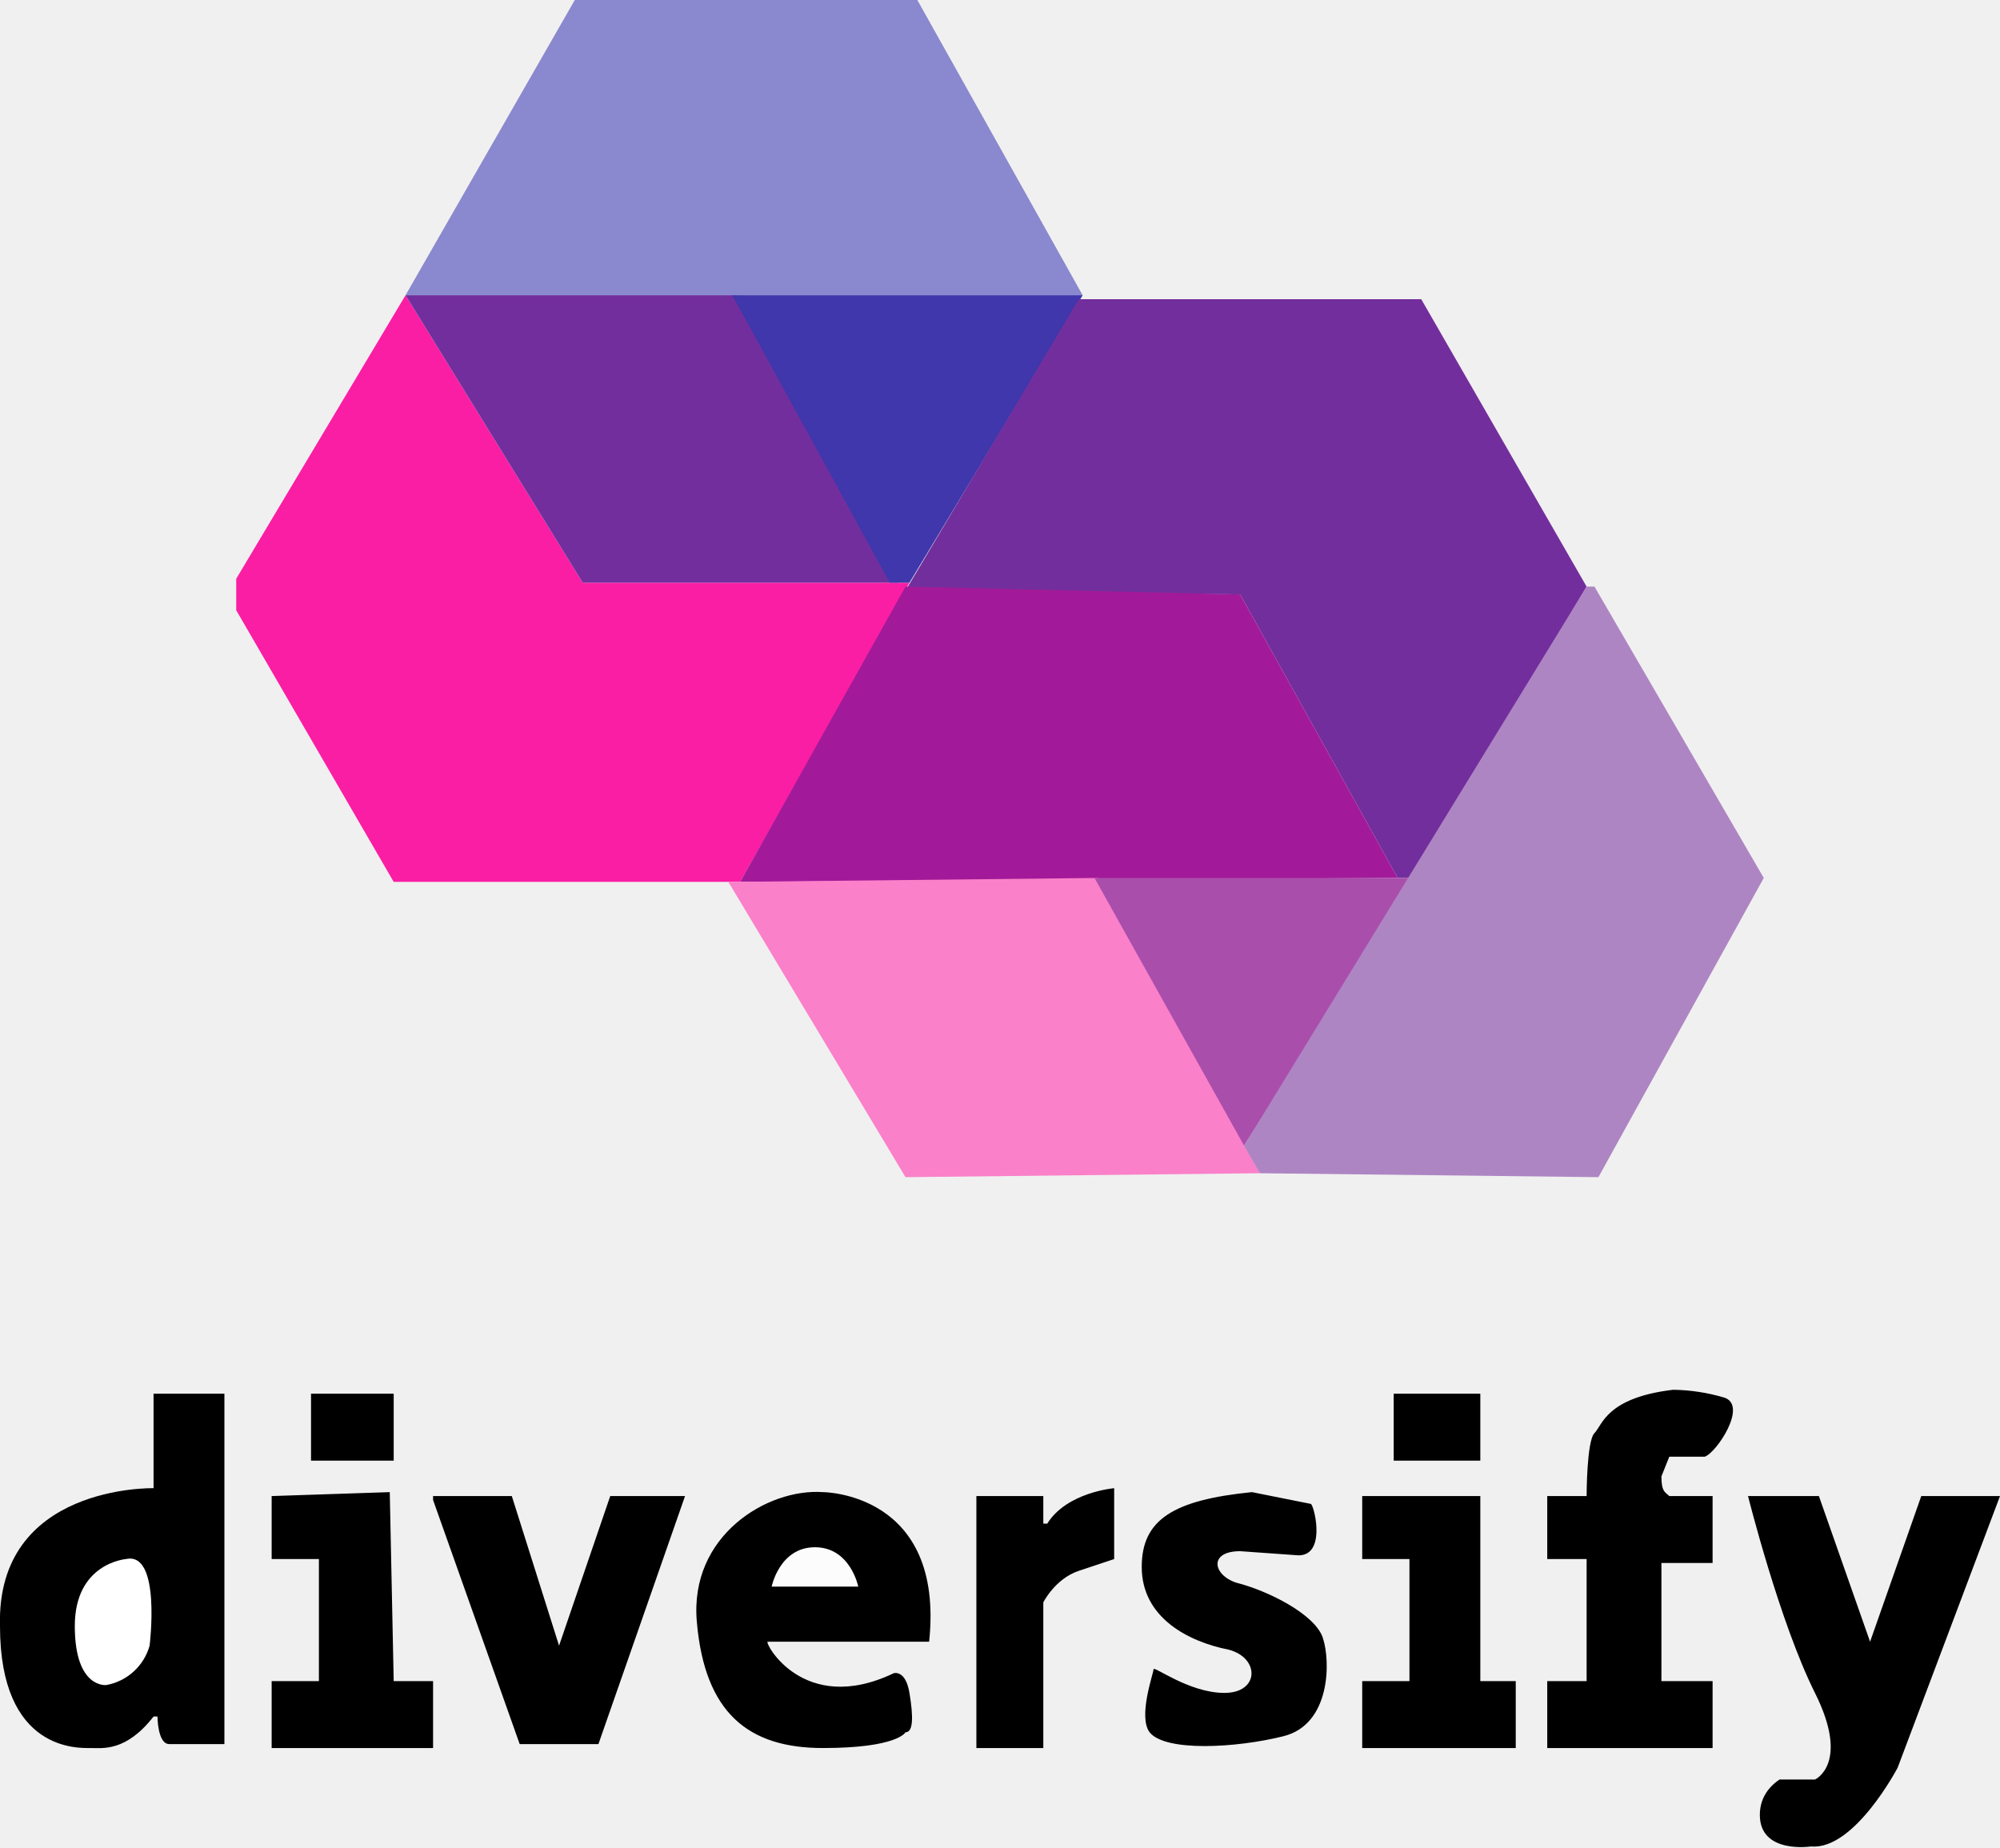
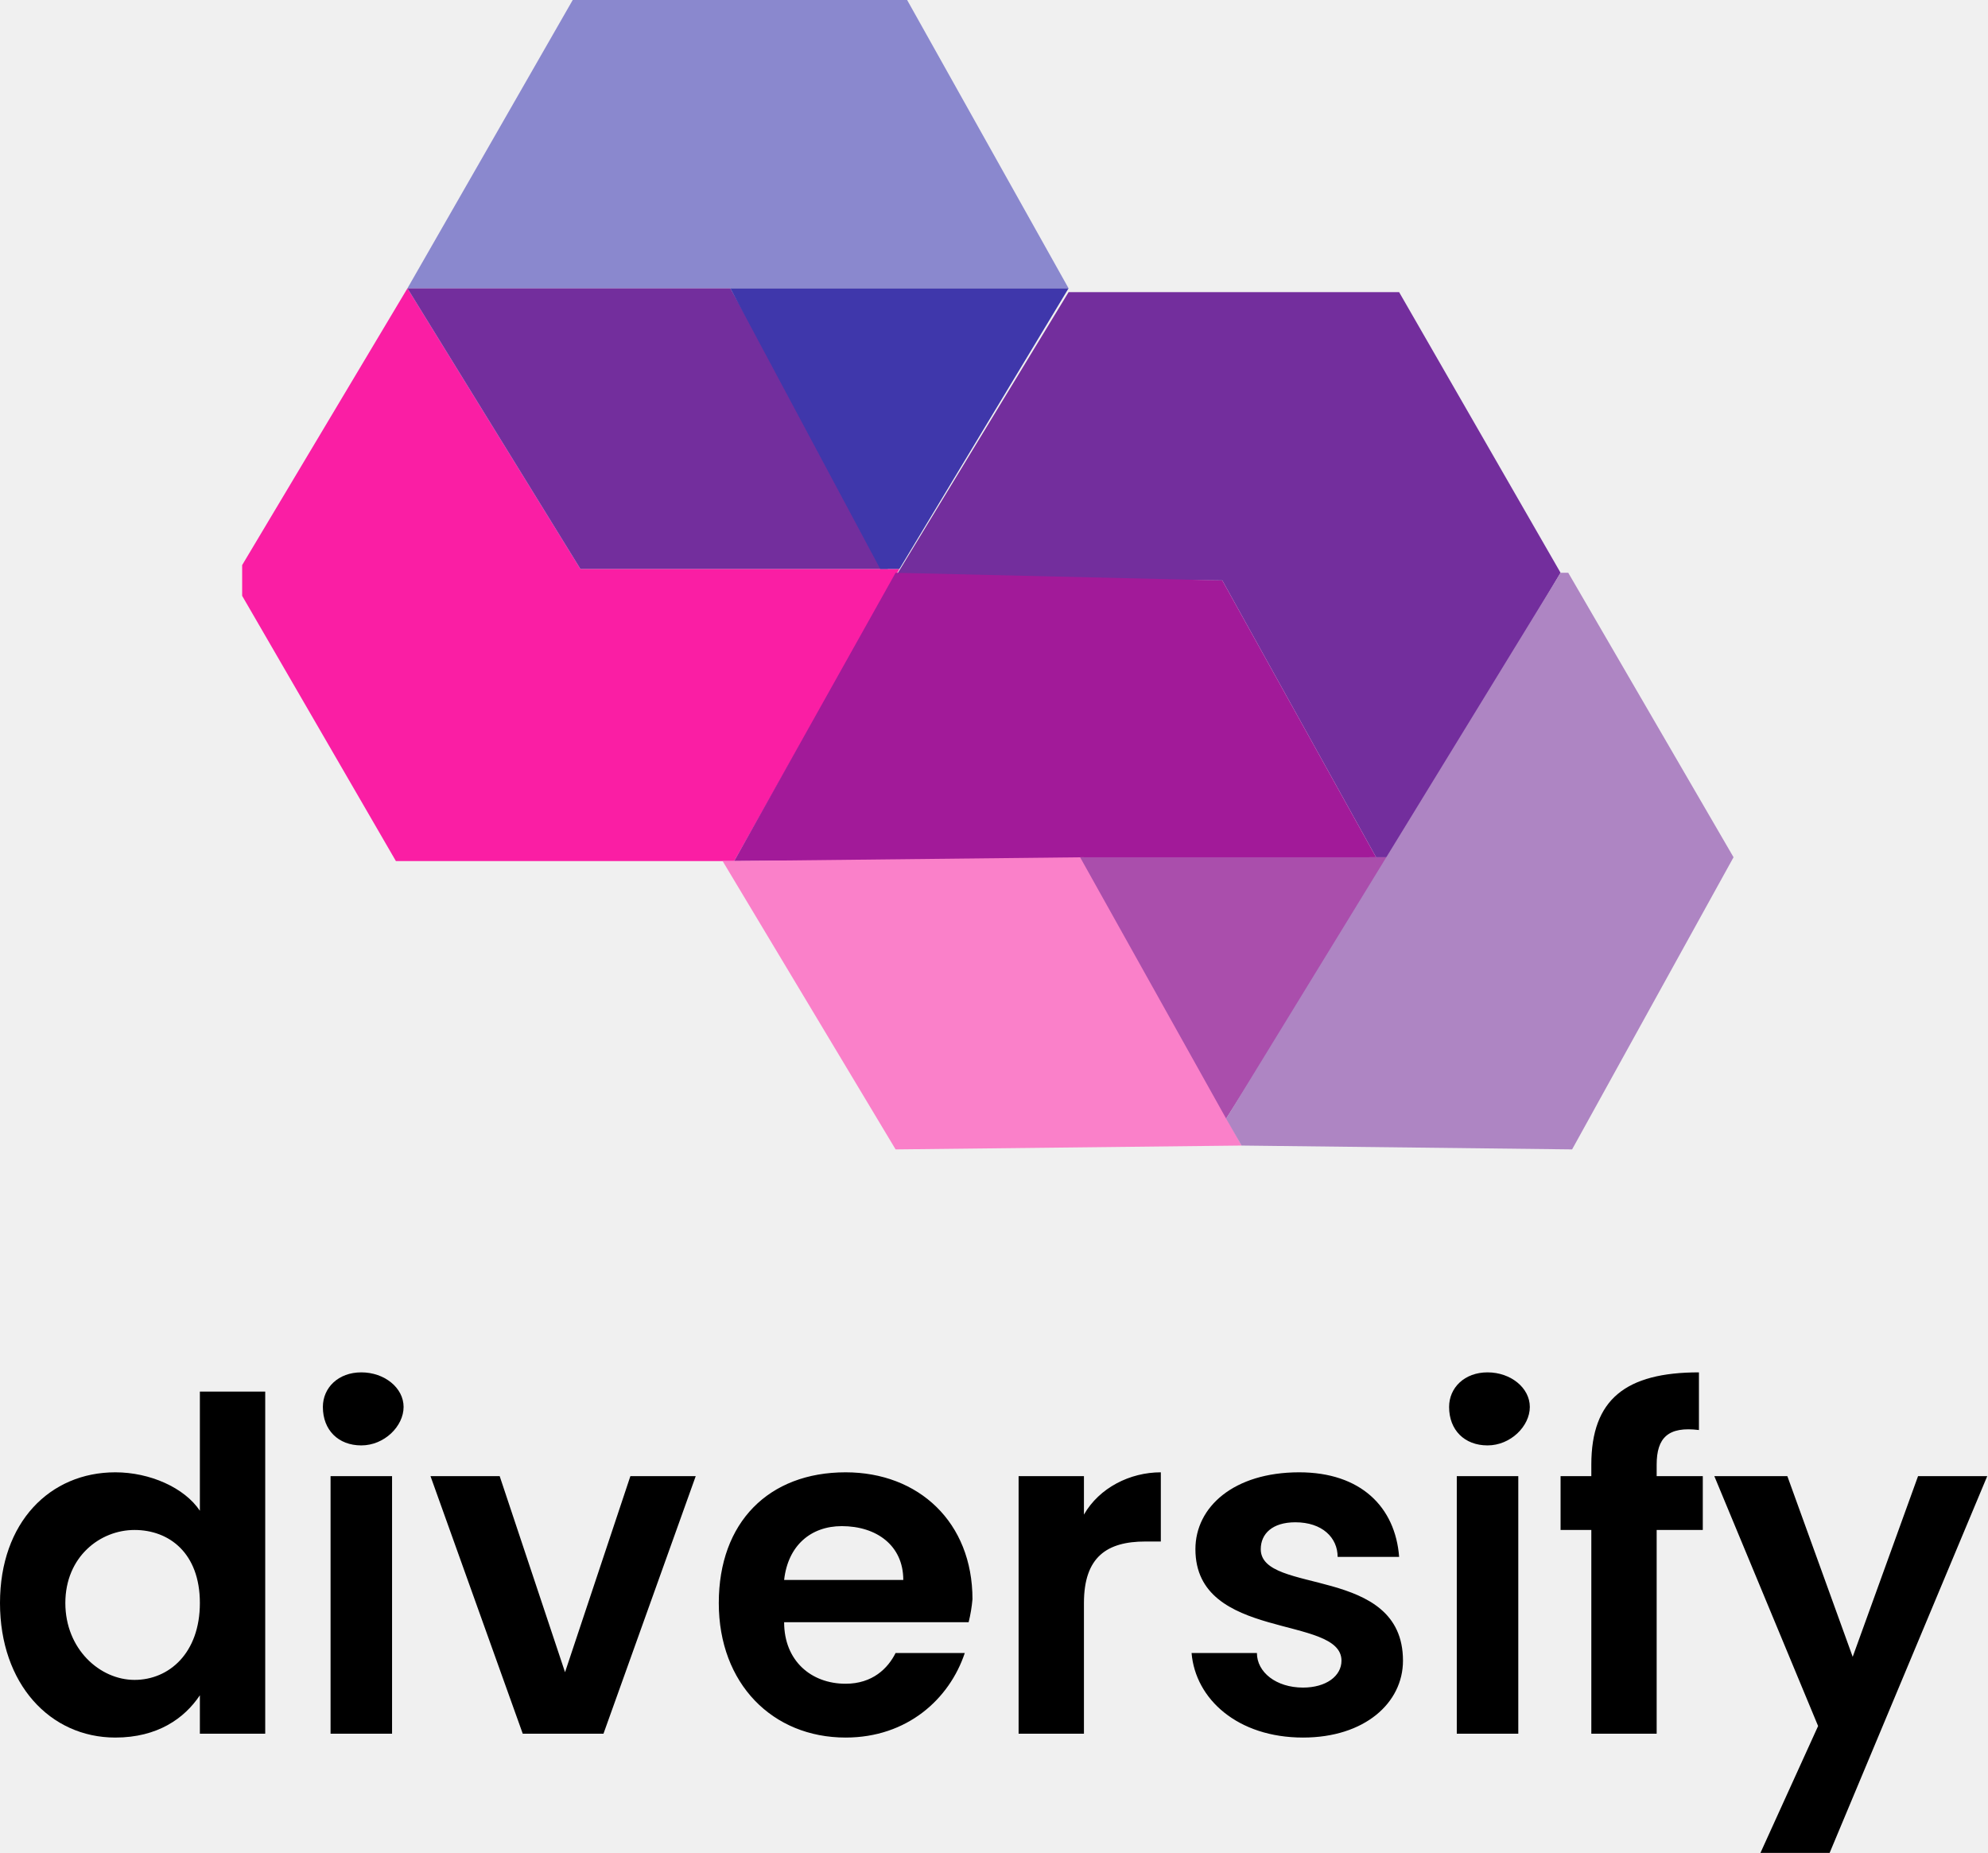
- <svg xmlns="http://www.w3.org/2000/svg" viewBox="0 0 508 469.2">
+ <svg xmlns="http://www.w3.org/2000/svg" xmlns:xlink="http://www.w3.org/1999/xlink" viewBox="0 0 517.2 482">
  <defs />
-   <path fill="#fa1ea4" d="M103 75l-43 72v8l40 69h88l43-76h-83l-45-73z" />
-   <path fill="#8a88ce" d="M103 75l43-75h87l42 75H103z" />
-   <path fill="#732e9d" d="M103 75h84l41 73h-80l-45-73z" />
-   <path fill="#3f37ab" d="M226 148h5l44-73h-89l40 73z" />
-   <path fill="#732e9d" d="M274 76h87l42 73-44 74h-4l-40-72-85-1 44-74z" />
-   <path fill="#a21a99" d="M188 224l42-75 85 2 40 72-167 1z" />
-   <path fill="#fa80c9" d="M185 224l45 75 90-1-41-75-93 1" />
-   <path fill="#aa4eac" d="M278 223h81l-43 68-38-68z" />
-   <path fill="#ae85c3" d="M403 149h2l43 74-42 76-86-1-4-7 87-142z" />
-   <path d="M79 354h21v17H79zm-10 26v16h12v31H69v17h41v-17h-10l-1-48-30 1zm41 1l22 62h20l22-63h-19l-13 38-12-38h-20v1zm138-1v64h17v-37s3-6 9-8l9-3v-18s-12 1-17 9h-1v-7zm98 0v16h12v31h-12v17h39v-17h-9v-47h-30zm8-26h22v17h-22zm-36 25l15 3c1 1 4 14-4 13l-14-1c-8 0-7 6-1 8 8 2 20 8 22 14s2 22-10 25-30 4-34-1c-3-4 1-15 1-16s9 6 18 6 9-9 1-11c-10-2-22-8-22-21 0-12 8-17 28-19zm107-26a48 48 0 0113 2c6 2-2 14-5 15h-9l-2 5c0 4 1 4 2 5h11v17h-13v30h13v17h-42v-17h10v-31h-10v-16h10s0-14 2-16 3-9 20-11zm19 27h18l13 37 13-37h20l-26 69s-11 21-22 20c0 0-13 2-13-8 0-4 2-7 5-9h9s9-4 0-22-17-50-17-50zm-235-1s31 0 27 38h-41c-1 0 9 19 32 8 0 0 3-1 4 5s1 10-1 10c0 0-2 4-21 4s-30-9-32-32c-2-22 18-34 32-33z" />
-   <path fill="#fcfcfc" d="M196 403h22s-2-10-11-10-11 10-11 10z" />
-   <path d="M39 354v24s-40-1-39 35c0 32 20 31 23 31s9 1 16-8h1s0 7 3 7h14v-89z" />
-   <path fill="#fff" d="M32 396s-13 1-13 17 8 15 8 15a14 14 0 0011-10s3-24-6-22z" />
+   <path d="M30 383c9 0 18 4 22 10v-31h17v89H52v-10c-4 6-11 11-22 11-17 0-30-14-30-35s13-34 30-34zm5 15c-9 0-18 7-18 19s9 20 18 20 17-7 17-20-8-19-17-19z" />
+   <use xlink:href="#B" />
+   <path d="M130 384l17 51 17-51h17l-24 67h-21l-24-67zm90 68c-19 0-33-14-33-35s13-34 33-34c19 0 33 13 33 33a39 39 0 01-1 6h-48c0 10 7 16 16 16 7 0 11-4 13-8h18c-4 12-15 22-31 22zm-16-41h31c0-9-7-14-16-14-8 0-14 5-15 14zm78 40h-17v-67h17v10c4-7 12-11 20-11v18h-4c-10 0-16 4-16 16zm57 1c-17 0-28-10-29-22h17c0 5 5 9 12 9 6 0 10-3 10-7 0-12-38-5-38-29 0-11 10-20 27-20 16 0 25 9 26 22h-16c0-5-4-9-11-9-6 0-9 3-9 7 0 12 37 4 37 29 0 11-10 20-26 20z" />
+   <use x="293" xlink:href="#B" />
+   <path d="M414 398h-8v-14h8v-3c0-17 9-24 28-24v15c-8-1-11 2-11 9v3h12v14h-12v53h-17zm85-14h18l-41 98h-18l15-33-27-65h19l17 47z" />
+   <path fill="#fa1ea4" d="M106 75l-43 72v8l40 69h88l43-76h-83l-45-73z" />
+   <path fill="#8a88ce" d="M106 75l43-75h87l42 75H106z" />
+   <path fill="#732e9d" d="M106 75h84l41 73h-80l-45-73z" />
+   <path fill="#3f37ab" d="M229 148h5l44-73h-88l39 73z" />
+   <path fill="#732e9d" d="M278 76h86l42 73-44 74h-4l-40-72-85-1 45-74z" />
+   <path fill="#a21a99" d="M191 224l42-75 85 2 40 72-167 1z" />
+   <path fill="#fa80c9" d="M188 224l45 75 90-1-41-75-93 1" />
+   <path fill="#aa4eac" d="M281 223h81l-43 68-38-68z" />
+   <path fill="#ae85c3" d="M406 149h2l43 74-42 76-86-1-4-7 87-142z" />
+   <defs>
+     <path id="B" d="M84 366c0-5 4-9 10-9s11 4 11 9-5 10-11 10-10-4-10-10zm2 18h16v67H86z" />
+   </defs>
</svg>
